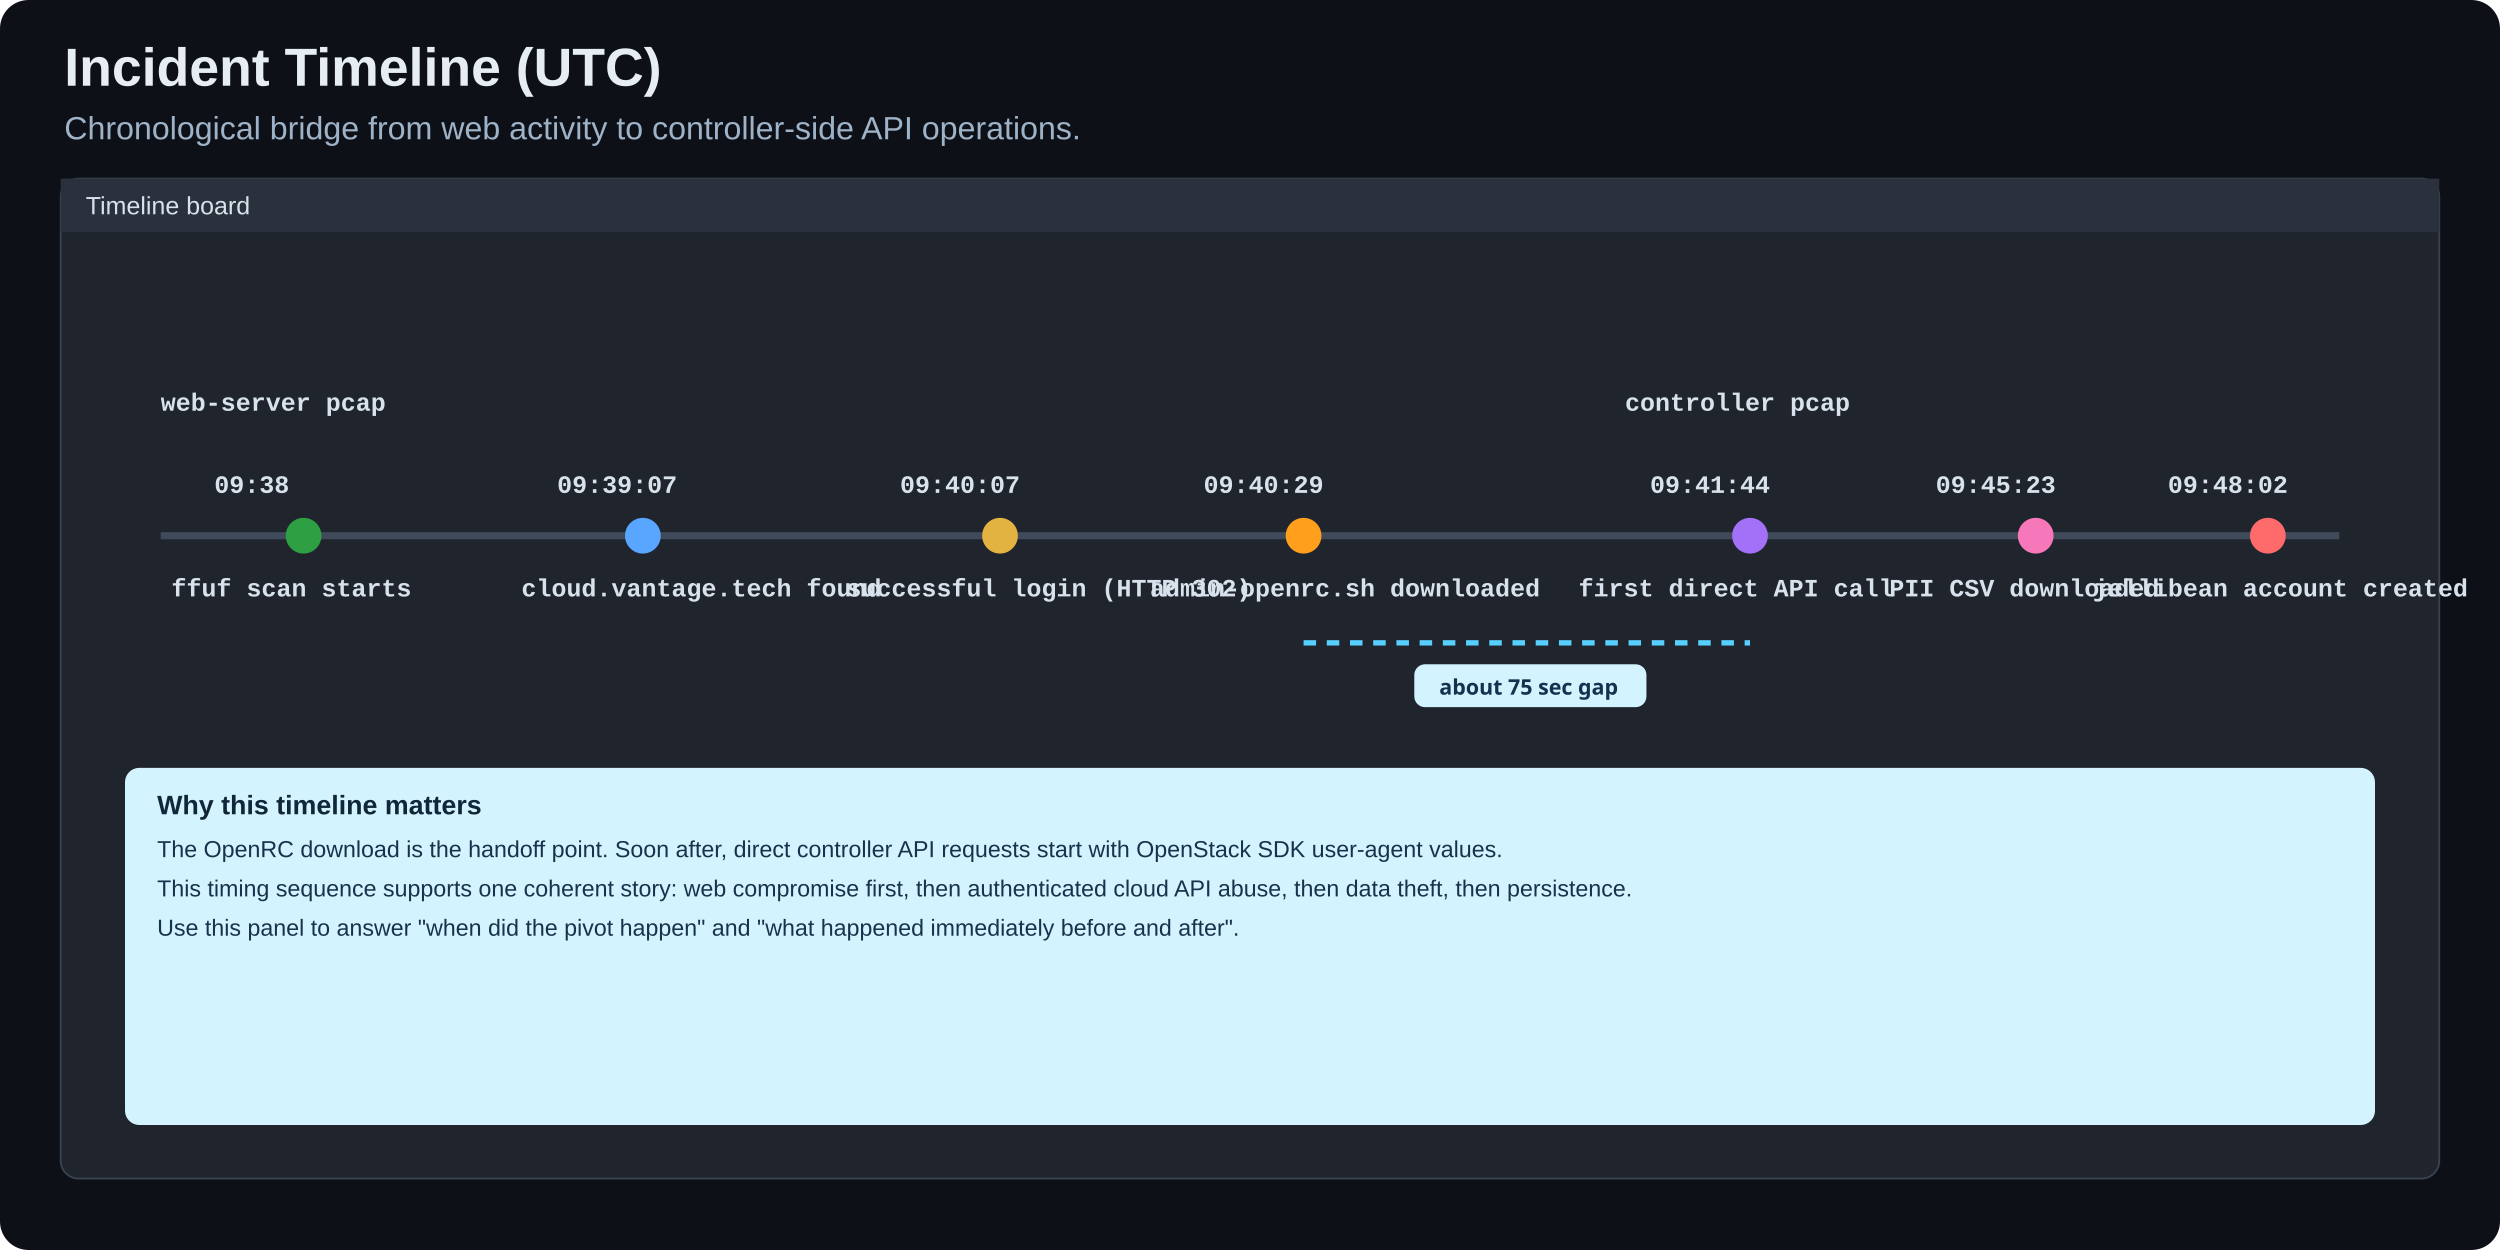
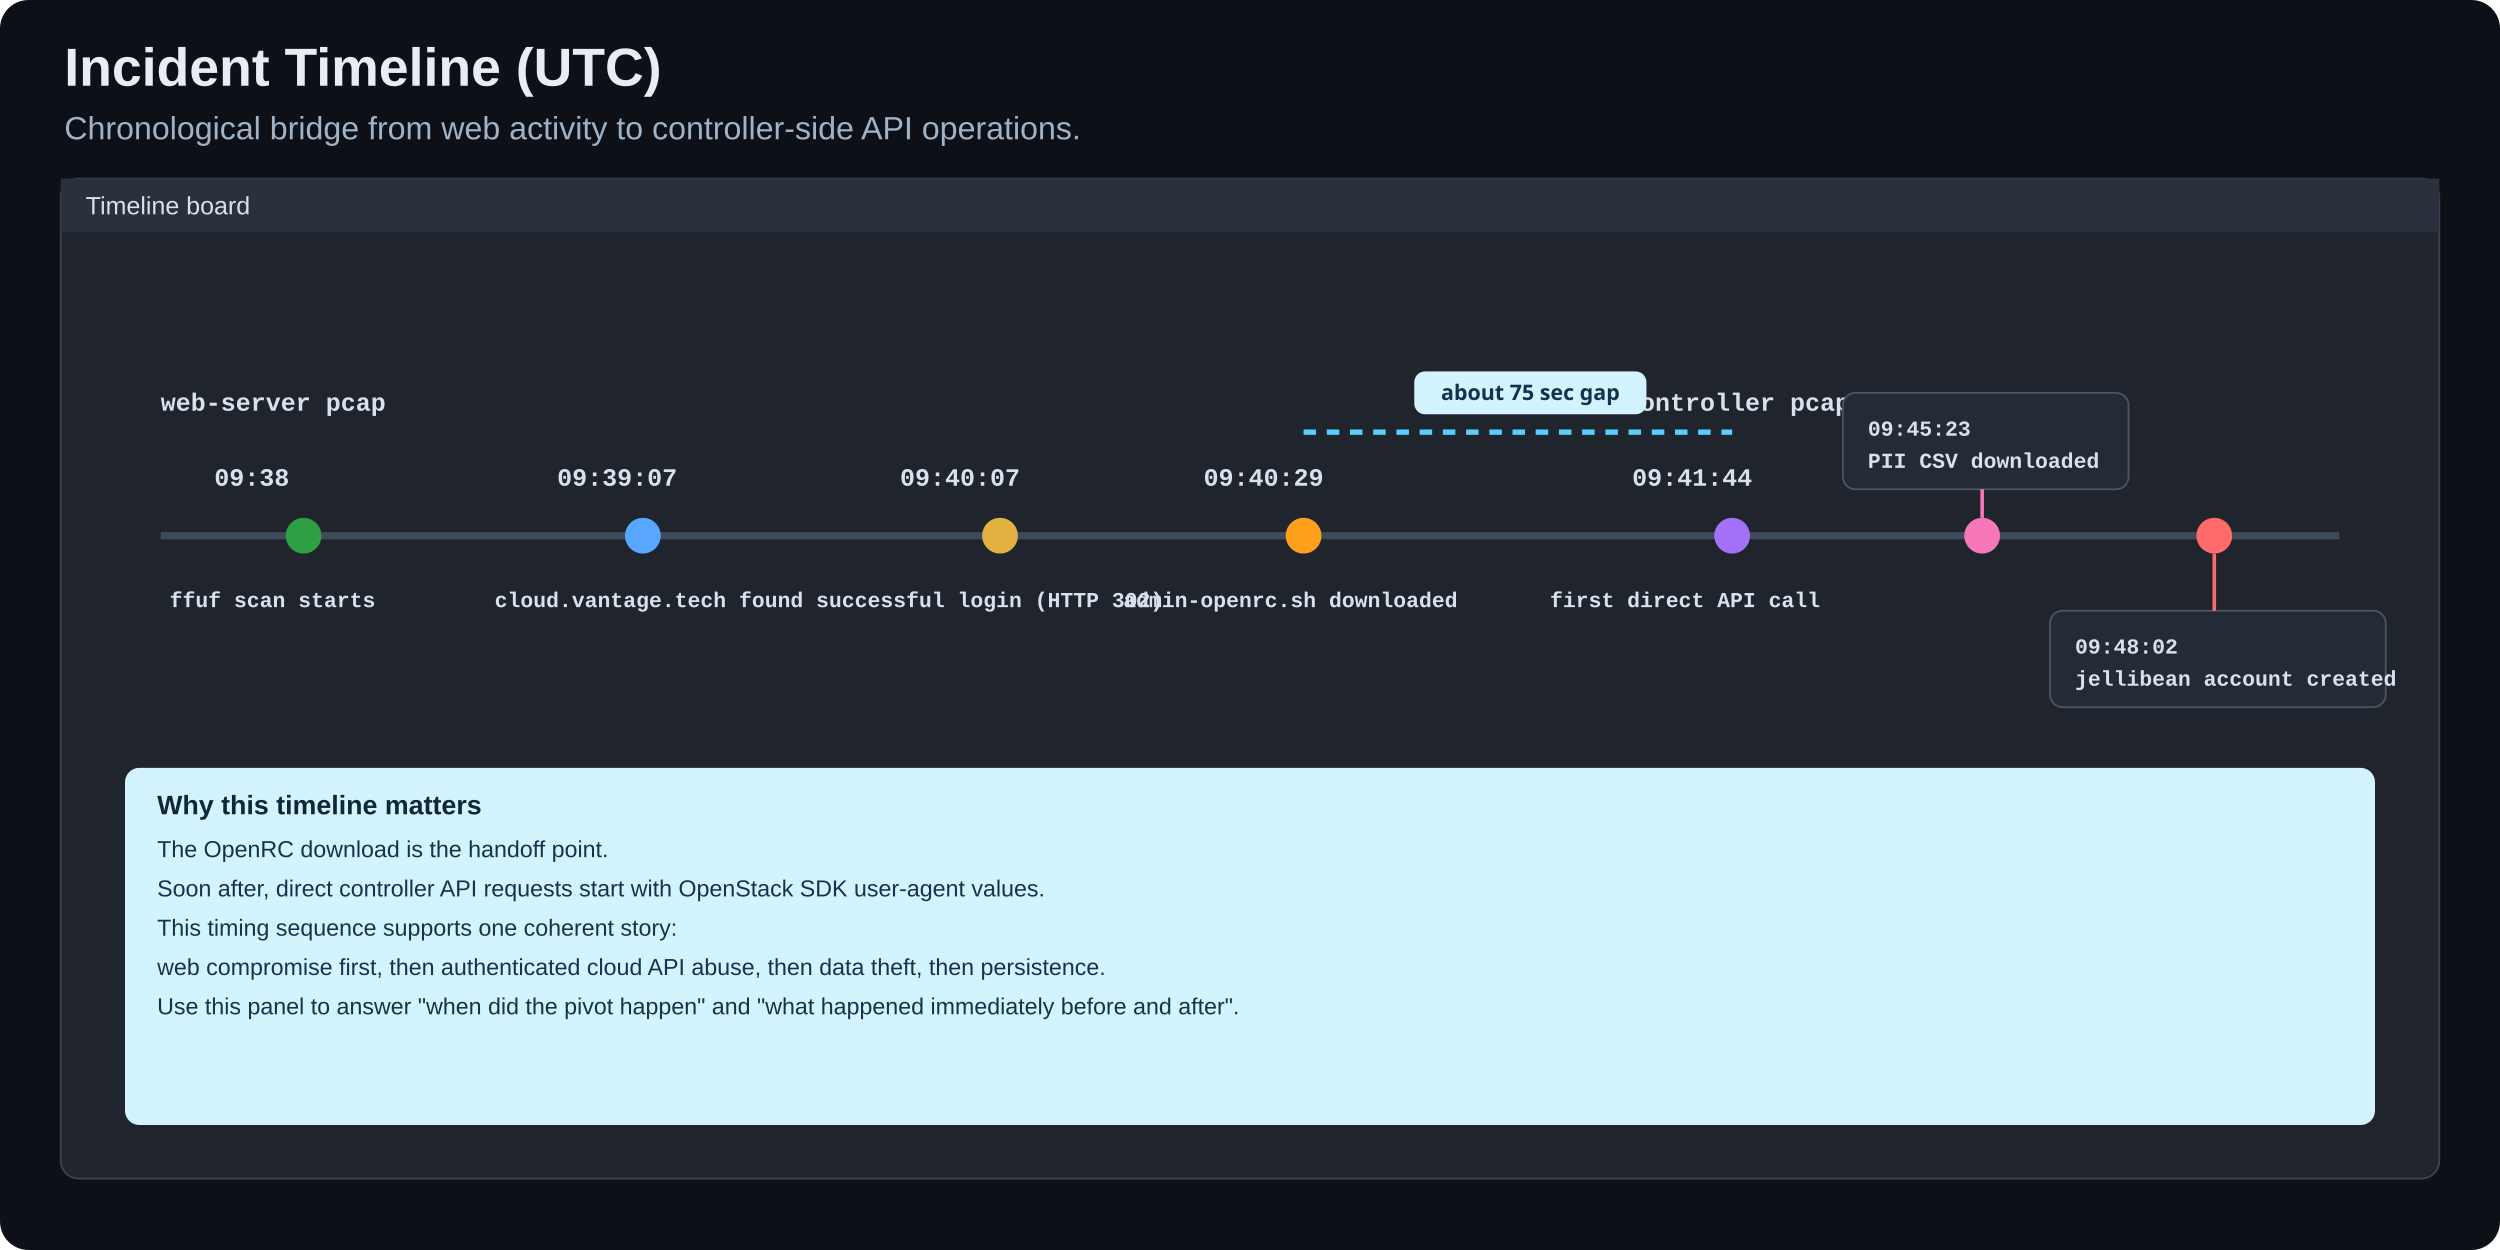
<svg xmlns="http://www.w3.org/2000/svg" width="1400" height="700" viewBox="0 0 1400 700" role="img" aria-labelledby="title desc">
  <defs>
    <style>
      .title { font: 700 30px 'Segoe UI', Arial, sans-serif; fill: #e6edf3; }
      .sub { font: 500 18px 'Segoe UI', Arial, sans-serif; fill: #9fb3c8; }
      .ui { font: 500 14px 'Segoe UI', Arial, sans-serif; fill: #d8e2ec; }
      .mono { font: 600 14px 'Consolas', 'Courier New', monospace; fill: #d8e2ec; }
+       .monoSmall { font: 600 12px 'Consolas', 'Courier New', monospace; fill: #d8e2ec; }
      .noteT { font: 600 15px 'Segoe UI', Arial, sans-serif; fill: #12263a; }
      .noteS { font: 500 13px 'Segoe UI', Arial, sans-serif; fill: #17334b; }
    </style>
  </defs>
  <rect width="1400" height="700" fill="#0d1117" rx="16" />
  <text x="36" y="48" class="title">Incident Timeline (UTC)</text>
  <text x="36" y="78" class="sub">Chronological bridge from web activity to controller-side API operations.</text>
  <rect x="34" y="100" width="1332" height="560" rx="10" fill="#1f242d" stroke="#3a4451" />
  <rect x="34" y="100" width="1332" height="30" fill="#2b313c" />
  <text x="48" y="120" class="ui">Timeline board</text>
  <line x1="90" y1="300" x2="1310" y2="300" stroke="#3f4b5a" stroke-width="4" />
  <text x="90" y="230" class="mono">web-server pcap</text>
  <circle cx="170" cy="300" r="10" fill="#2ea043" />
-   <text x="120" y="276" class="mono">09:38</text>
-   <text x="96" y="334" class="mono">ffuf scan starts</text>
+   <text x="120" y="272" class="mono">09:38</text>
+   <text x="95" y="340" class="monoSmall">ffuf scan starts</text>
  <circle cx="360" cy="300" r="10" fill="#58a6ff" />
-   <text x="312" y="276" class="mono">09:39:07</text>
-   <text x="292" y="334" class="mono">cloud.vantage.tech found</text>
+   <text x="312" y="272" class="mono">09:39:07</text>
+   <text x="277" y="340" class="monoSmall">cloud.vantage.tech found</text>
  <circle cx="560" cy="300" r="10" fill="#e3b341" />
-   <text x="504" y="276" class="mono">09:40:07</text>
-   <text x="474" y="334" class="mono">successful login (HTTP 302)</text>
+   <text x="504" y="272" class="mono">09:40:07</text>
+   <text x="457" y="340" class="monoSmall">successful login (HTTP 302)</text>
  <circle cx="730" cy="300" r="10" fill="#ff9f1c" />
-   <text x="674" y="276" class="mono">09:40:29</text>
-   <text x="644" y="334" class="mono">admin-openrc.sh downloaded</text>
+   <text x="674" y="272" class="mono">09:40:29</text>
+   <text x="629" y="340" class="monoSmall">admin-openrc.sh downloaded</text>
  <text x="910" y="230" class="mono">controller pcap</text>
-   <circle cx="980" cy="300" r="10" fill="#a371f7" />
-   <text x="924" y="276" class="mono">09:41:44</text>
-   <text x="884" y="334" class="mono">first direct API call</text>
-   <circle cx="1140" cy="300" r="10" fill="#f778ba" />
-   <text x="1084" y="276" class="mono">09:45:23</text>
-   <text x="1058" y="334" class="mono">PII CSV downloaded</text>
-   <circle cx="1270" cy="300" r="10" fill="#ff6b6b" />
-   <text x="1214" y="276" class="mono">09:48:02</text>
-   <text x="1172" y="334" class="mono">jellibean account created</text>
-   <line x1="730" y1="360" x2="980" y2="360" stroke="#58d0ff" stroke-width="3" stroke-dasharray="7 6" />
-   <rect x="792" y="372" width="130" height="24" rx="6" fill="#d3f4ff" />
-   <text x="806" y="389" style="font:600 12px 'Segoe UI'; fill:#12324e;">about 75 sec gap</text>
+   <circle cx="970" cy="300" r="10" fill="#a371f7" />
+   <text x="914" y="272" class="mono">09:41:44</text>
+   <text x="868" y="340" class="monoSmall">first direct API call</text>
+   <circle cx="1110" cy="300" r="10" fill="#f778ba" />
+   <rect x="1032" y="220" width="160" height="54" rx="7" fill="#232b36" stroke="#4b5563" />
+   <text x="1046" y="244" class="monoSmall">09:45:23</text>
+   <text x="1046" y="262" class="monoSmall">PII CSV downloaded</text>
+   <line x1="1110" y1="274" x2="1110" y2="290" stroke="#f778ba" stroke-width="2" />
+   <circle cx="1240" cy="300" r="10" fill="#ff6b6b" />
+   <rect x="1148" y="342" width="188" height="54" rx="7" fill="#232b36" stroke="#4b5563" />
+   <text x="1162" y="366" class="monoSmall">09:48:02</text>
+   <text x="1162" y="384" class="monoSmall">jellibean account created</text>
+   <line x1="1240" y1="310" x2="1240" y2="342" stroke="#ff6b6b" stroke-width="2" />
+   <line x1="730" y1="242" x2="970" y2="242" stroke="#58d0ff" stroke-width="3" stroke-dasharray="7 6" />
+   <rect x="792" y="208" width="130" height="24" rx="6" fill="#d3f4ff" />
+   <text x="857" y="224" text-anchor="middle" style="font:600 12px 'Segoe UI'; fill:#12324e;">about 75 sec gap</text>
  <rect x="70" y="430" width="1260" height="200" rx="8" fill="#d3f4ff" />
  <text x="88" y="456" class="noteT">Why this timeline matters</text>
-   <text x="88" y="480" class="noteS">The OpenRC download is the handoff point. Soon after, direct controller API requests start with OpenStack SDK user-agent values.</text>
-   <text x="88" y="502" class="noteS">This timing sequence supports one coherent story: web compromise first, then authenticated cloud API abuse, then data theft, then persistence.</text>
-   <text x="88" y="524" class="noteS">Use this panel to answer "when did the pivot happen" and "what happened immediately before and after".</text>
+   <text x="88" y="480" class="noteS">The OpenRC download is the handoff point.</text>
+   <text x="88" y="502" class="noteS">Soon after, direct controller API requests start with OpenStack SDK user-agent values.</text>
+   <text x="88" y="524" class="noteS">This timing sequence supports one coherent story:</text>
+   <text x="88" y="546" class="noteS">web compromise first, then authenticated cloud API abuse, then data theft, then persistence.</text>
+   <text x="88" y="568" class="noteS">Use this panel to answer "when did the pivot happen" and "what happened immediately before and after".</text>
</svg>
